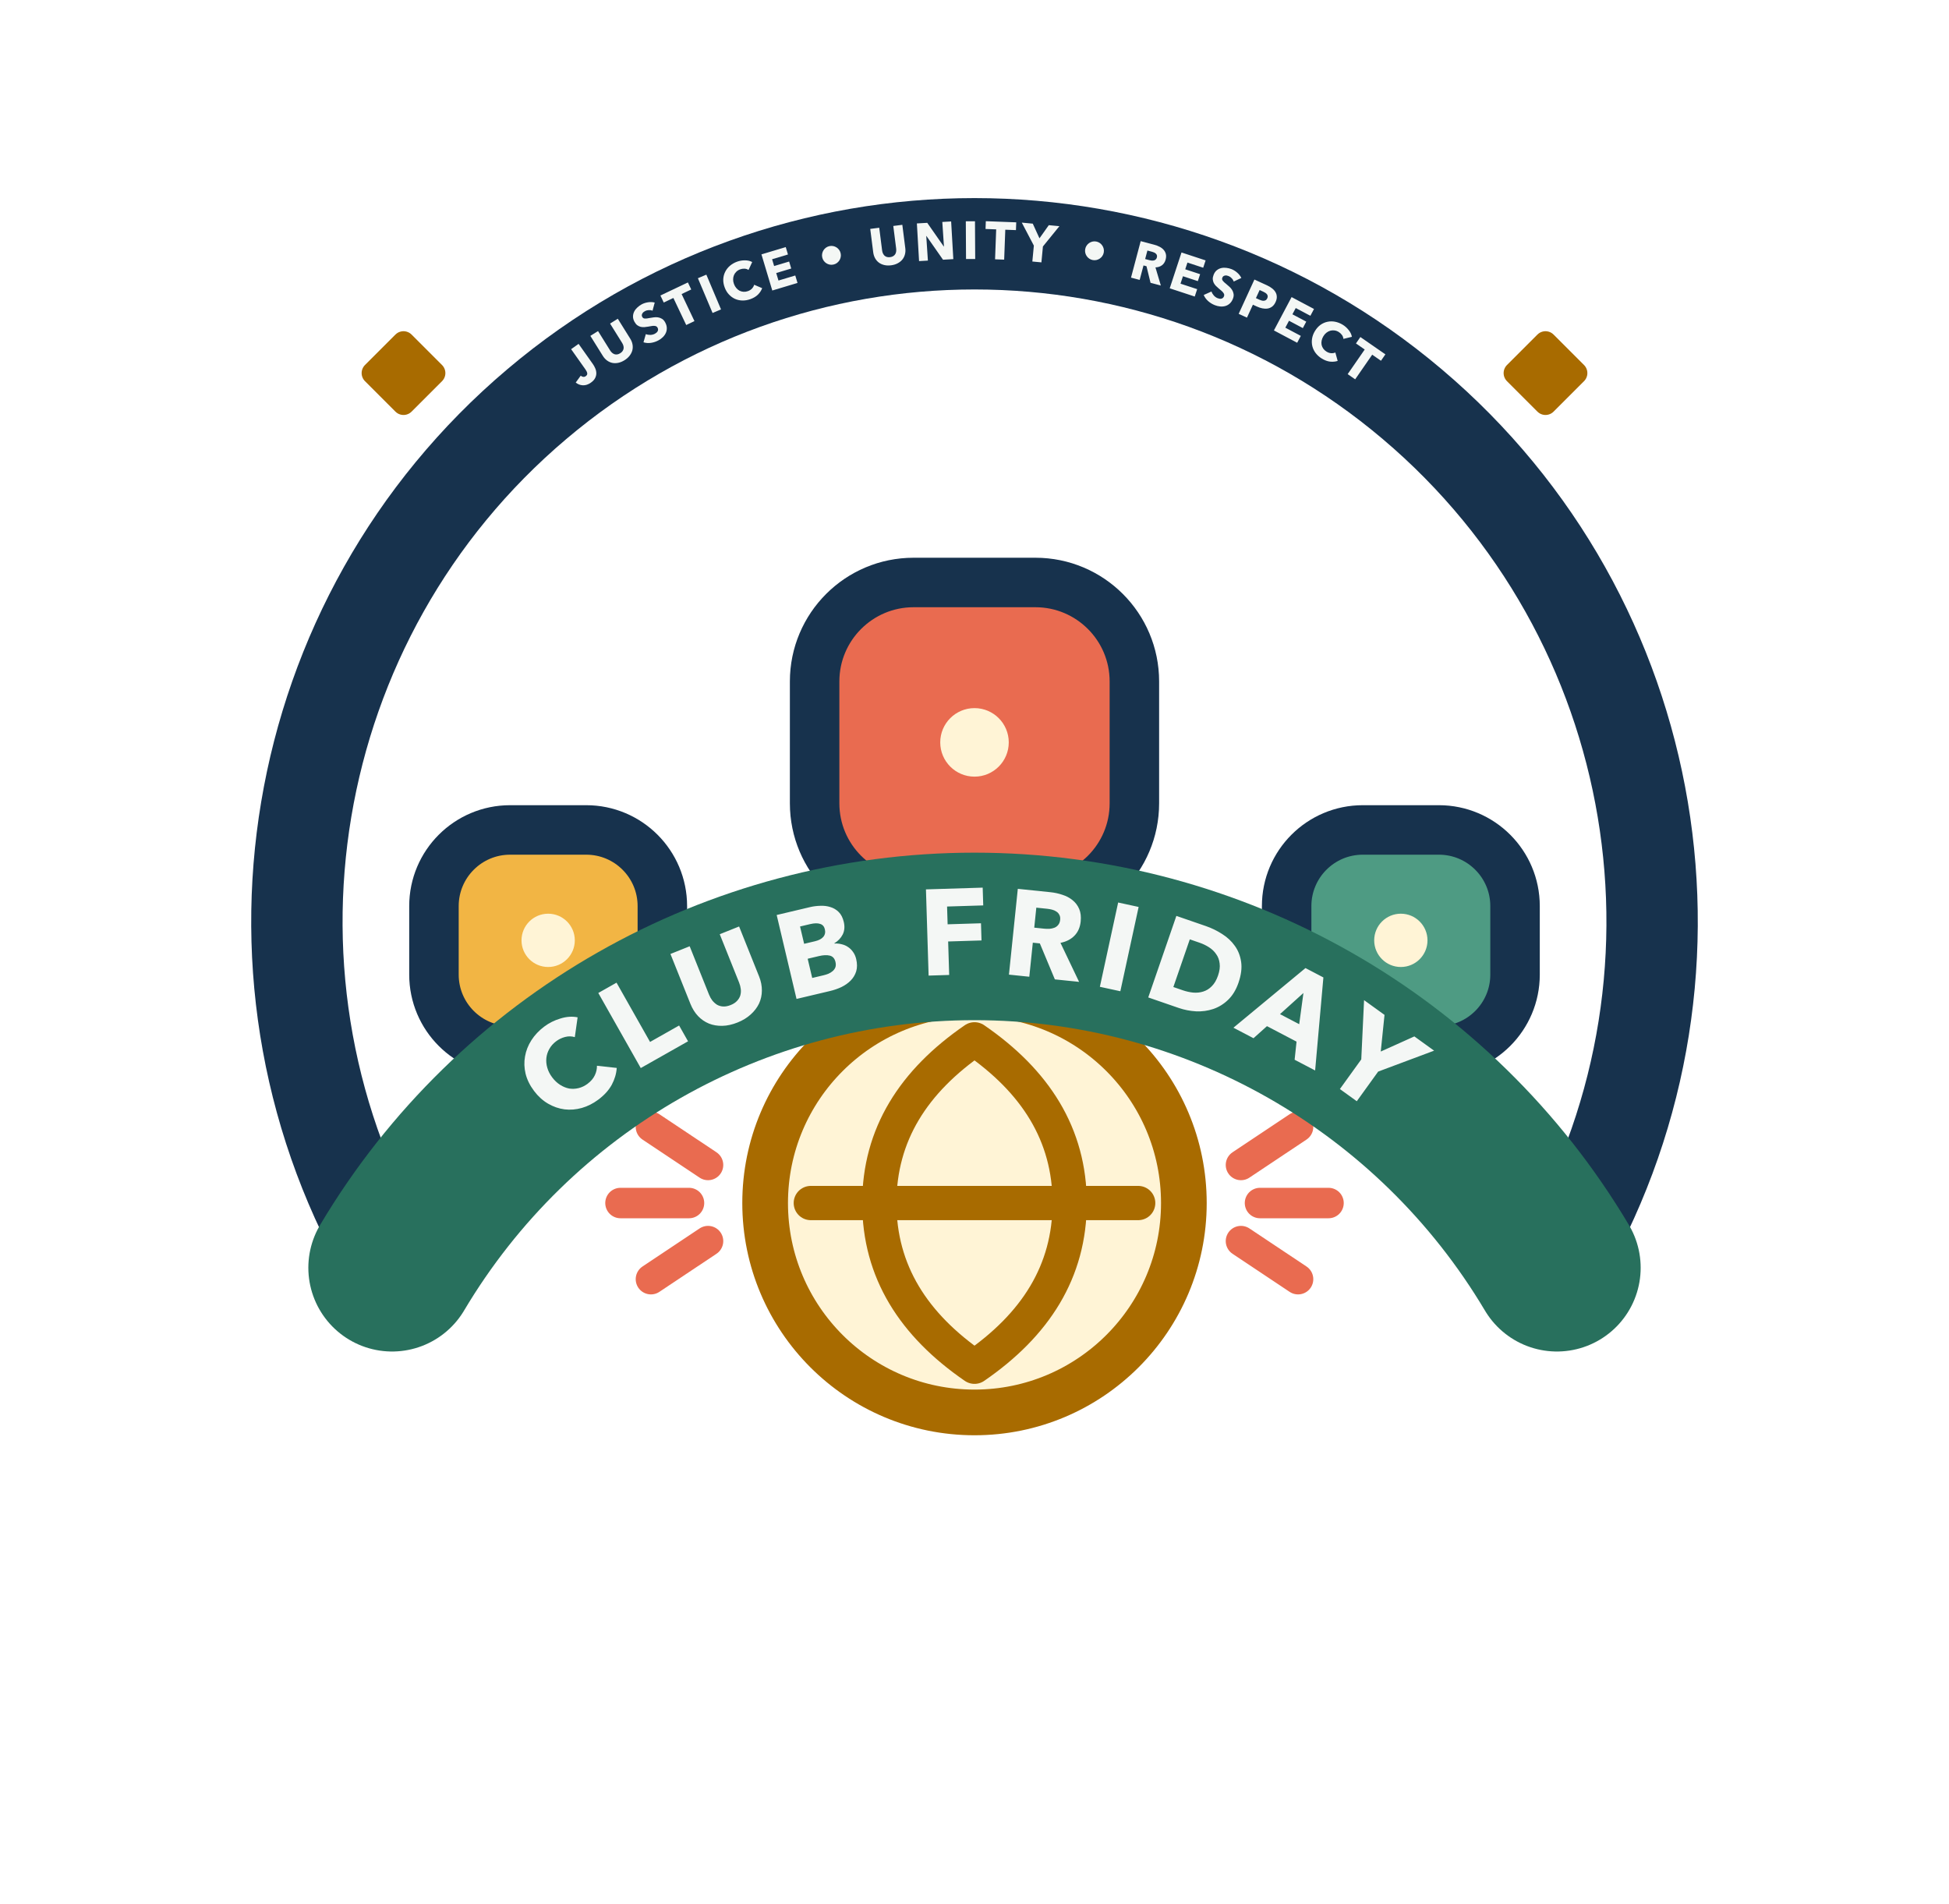
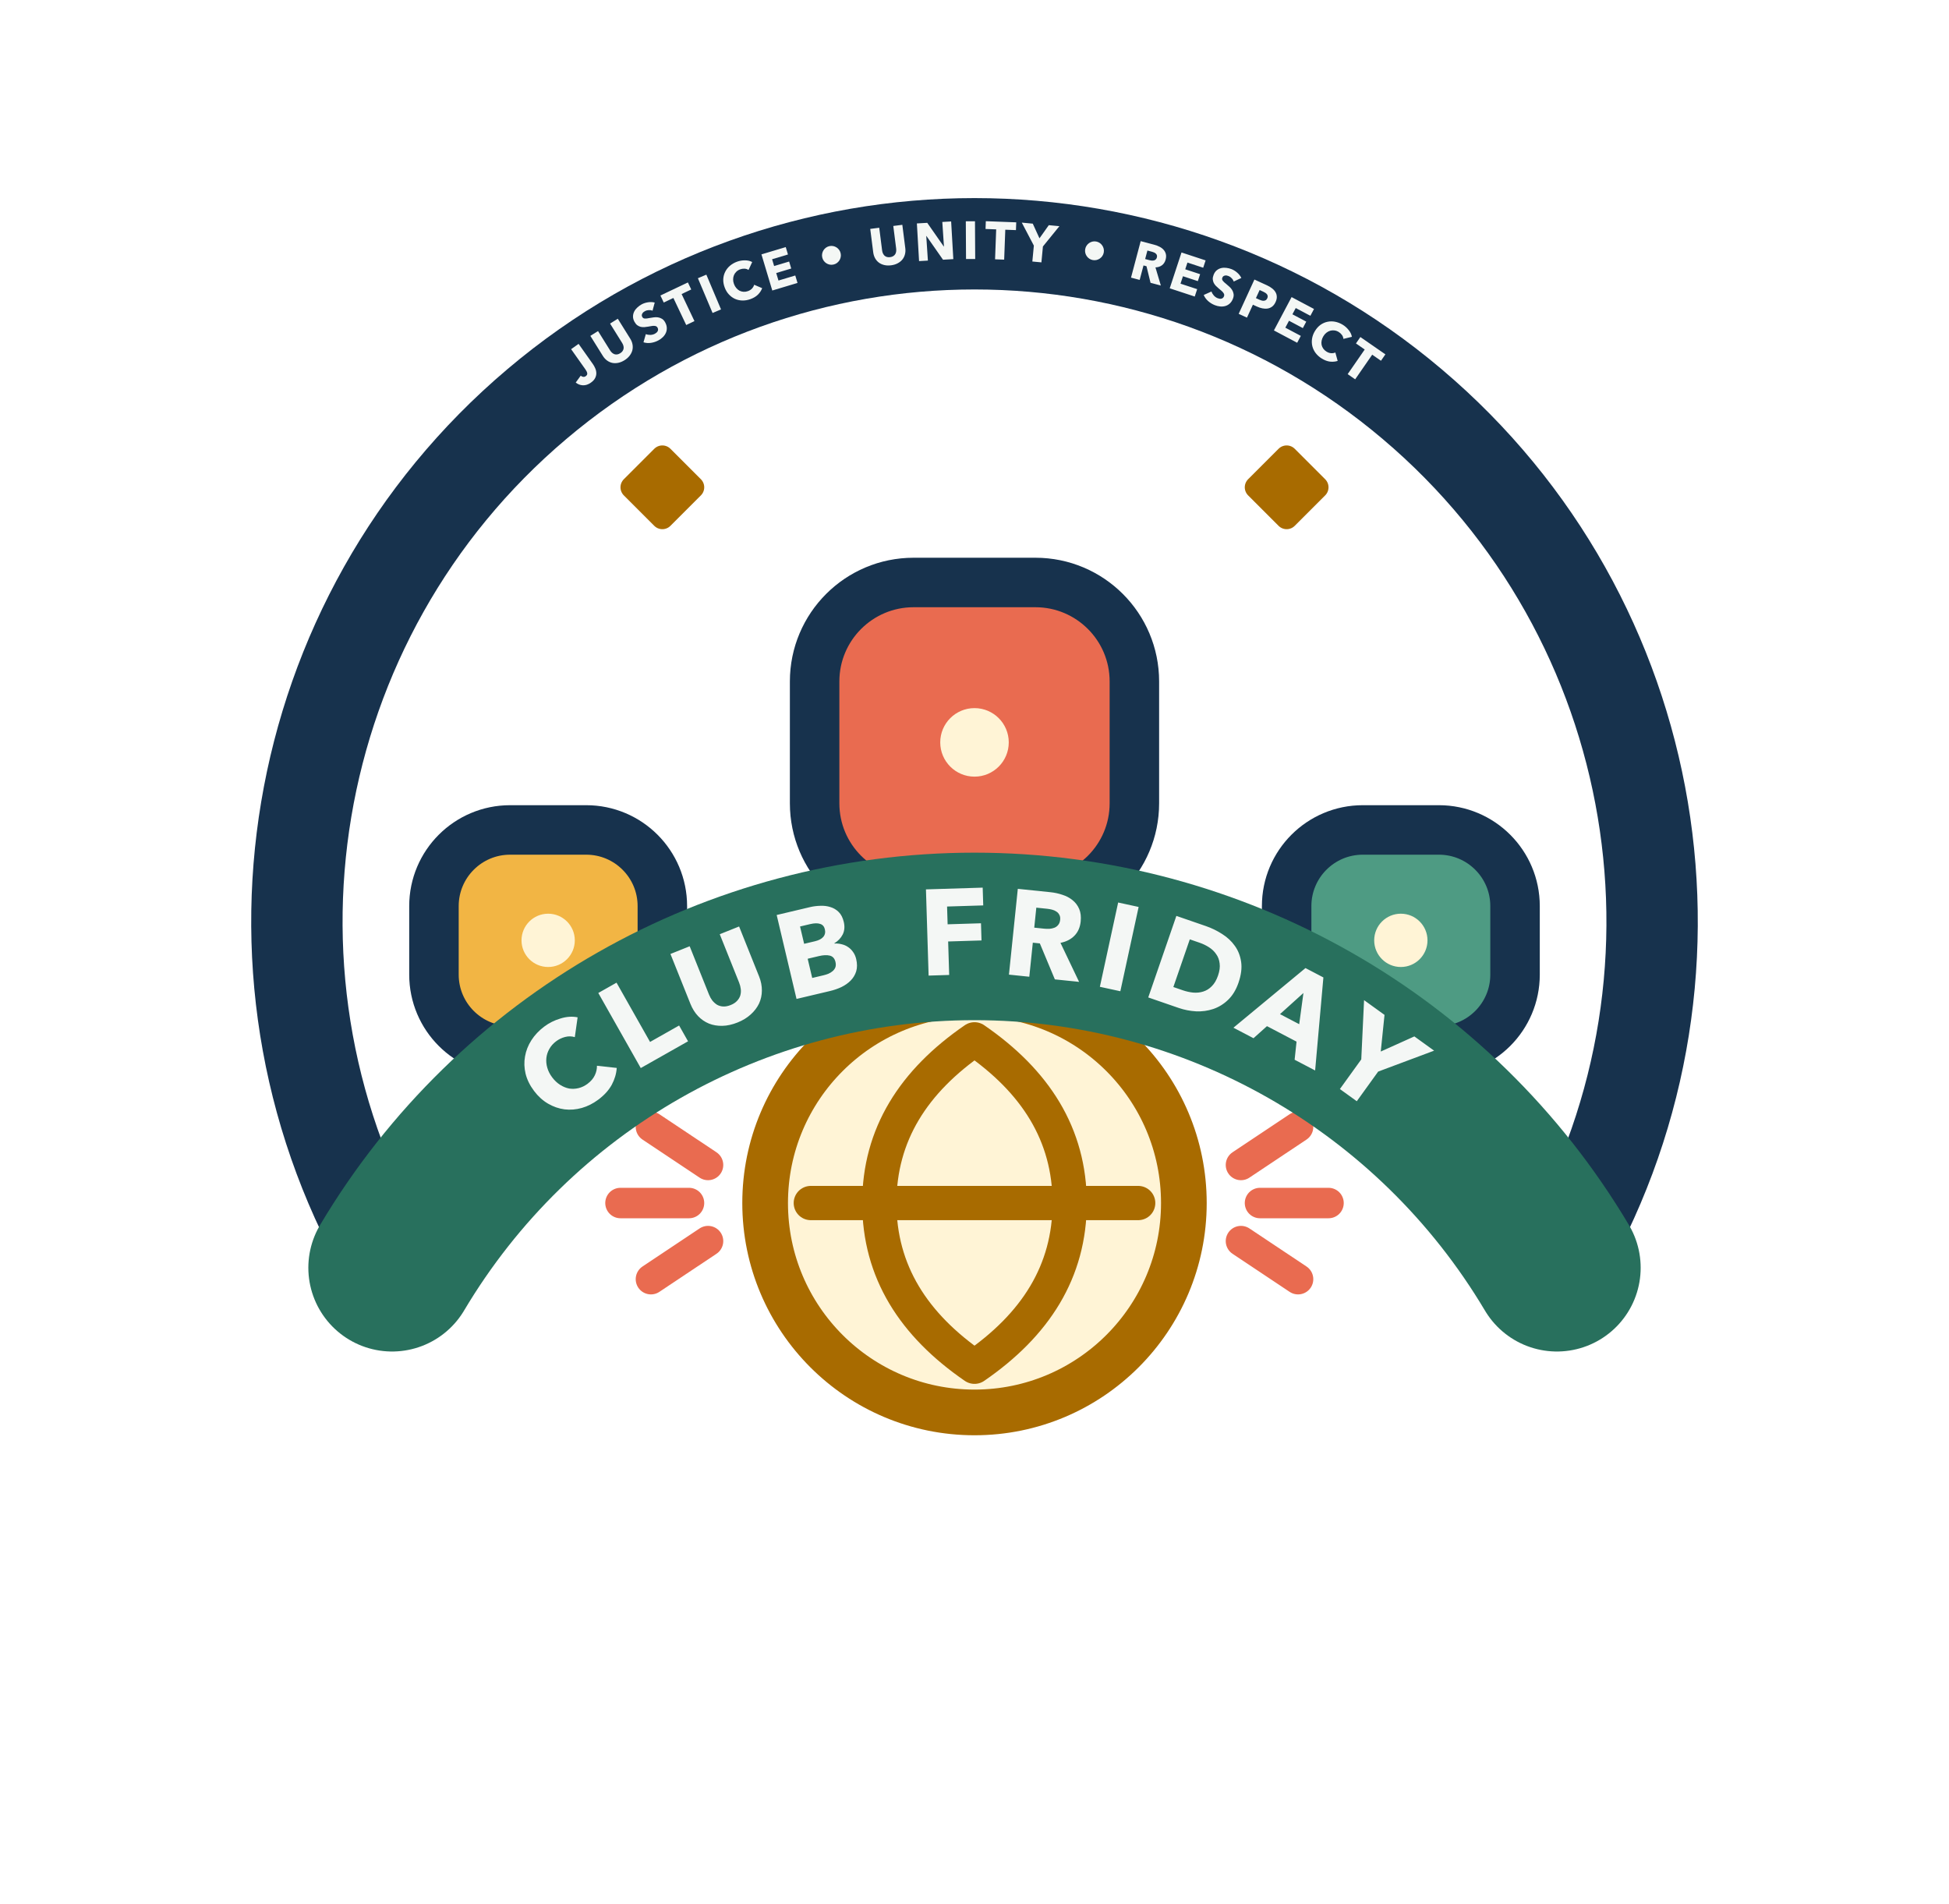
<svg xmlns="http://www.w3.org/2000/svg" viewBox="0 0 512 500" role="img" aria-labelledby="title desc" version="1.1" id="svg14">
  <g stroke="#17324D" stroke-width="13" stroke-linecap="round" stroke-linejoin="round" id="g7">
    <path fill="none" stroke="#17324D" d="M103 333a178 178 0 1 1 306 0" id="path1" />
    <g id="younger-member" aria-label="younger-member">
      <rect x="114" y="218" width="60" height="58" rx="20" fill="#F2B544" stroke="#17324D" id="rect1" />
      <circle cx="144" cy="247" r="7" fill="#FFF4D6" stroke="none" id="circle1" />
    </g>
    <g id="adult-member" aria-label="adult-member">
      <rect x="214" y="153" width="84" height="84" rx="26" fill="#E96B50" stroke="#17324D" id="rect2" />
      <circle cx="256" cy="195" r="9" fill="#FFF4D6" stroke="none" id="circle2" />
    </g>
    <g id="older-member" aria-label="older-member">
      <rect x="338" y="218" width="60" height="58" rx="20" fill="#4E9B83" stroke="#17324D" id="rect3" />
      <circle cx="368" cy="247" r="7" fill="#FFF4D6" stroke="none" id="circle3" />
    </g>
    <circle cx="256" cy="316" r="55" fill="#FFF4D6" stroke="#A86B00" stroke-width="12" id="circle4" />
    <path fill="none" stroke="#A86B00" stroke-width="9" d="M256 273c-16 11-25 25-25 43s9 32 25 43m0-86c16 11 25 25 25 43s-9 32-25 43m-43-43h86" id="path4" />
    <path fill="none" stroke="#E96B50" stroke-width="8" d="M181 316h-18M186 306l-15-10M186 326l-15 10M331 316h18M326 306l15-10M326 326l15 10" id="path5" />
-     <path fill="#A86B00" stroke="#A86B00" stroke-width="6" d="m106 90 8 8-8 8-8-8z" id="path6" />
-     <path fill="#A86B00" stroke="#A86B00" stroke-width="6" d="m406 90 8 8-8 8-8-8z" id="path7" />
+     <path fill="#A86B00" stroke="#A86B00" stroke-width="6" d="m174 120 8 8-8 8-8-8z" id="path6" />
+     <path fill="#A86B00" stroke="#A86B00" stroke-width="6" d="m338 120 8 8-8 8-8-8z" id="path7" />
  </g>
  <defs id="defs7">
    <path id="motto-arc" d="M103 333a178 178 0 1 1 306 0" />
    <path id="name-arc" d="M103 333a178 178 0 0 1 306 0" />
  </defs>
  <path d="M103 333a178 178 0 1 1 306 0" fill="none" stroke="#17324D" stroke-width="24" stroke-linecap="round" id="path8" />
  <path d="M103 333a178 178 0 0 1 306 0" fill="none" stroke="#28705D" stroke-width="44" stroke-linecap="round" id="path9" />
  <g font-family="Avenir Next, Trebuchet MS, Arial, sans-serif" text-anchor="middle" id="g14">
    <g id="text13" style="font-weight:700;font-size:14px;letter-spacing:1.5" aria-label="JUSTICE•UNITY•RESPECT">
      <path style="fill:#f4f7f5" d="m 155.767,95.652 q 0.34,0.48 0.597,1.087 0.269,0.598 0.287,1.254 0.022,0.636 -0.302,1.294 -0.312,0.65 -1.135,1.232 -1.029,0.728 -2.086,0.687 -1.066,-0.052 -1.885,-0.724 l 1.313,-1.804 q 0.306,0.263 0.65,0.312 0.355,0.041 0.663,-0.178 0.48,-0.34 0.394,-0.776 -0.074,-0.445 -0.455,-0.982 l -3.777,-5.337 1.966,-1.391 3.769,5.325 z m 9.796,-6.688 q 0.474,0.76 0.605,1.553 0.136,0.773 -0.058,1.521 -0.201,0.736 -0.723,1.408 -0.51,0.664 -1.329,1.175 -0.832,0.519 -1.652,0.684 -0.821,0.165 -1.558,0.015 -0.745,-0.163 -1.379,-0.625 -0.642,-0.474 -1.116,-1.234 l -3.267,-5.239 2.02,-1.259 3.163,5.073 q 0.215,0.345 0.491,0.602 0.288,0.25 0.621,0.388 0.338,0.119 0.724,0.076 0.398,-0.05 0.825,-0.317 0.428,-0.267 0.636,-0.594 0.22,-0.335 0.262,-0.691 0.035,-0.368 -0.075,-0.729 -0.109,-0.361 -0.324,-0.705 l -3.163,-5.073 2.031,-1.267 3.267,5.239 z m 5.857,-7.349 q -0.458,-0.198 -1.008,-0.154 -0.544,0.025 -0.95,0.245 -0.209,0.114 -0.411,0.271 -0.189,0.15 -0.301,0.355 -0.119,0.192 -0.148,0.431 -0.024,0.22 0.116,0.478 0.12,0.221 0.287,0.322 0.179,0.094 0.411,0.111 0.245,0.011 0.544,-0.025 0.293,-0.047 0.654,-0.116 0.523,-0.093 1.103,-0.169 0.573,-0.088 1.127,-0.007 0.554,0.082 1.053,0.384 0.492,0.29 0.846,0.942 0.407,0.751 0.425,1.458 0.023,0.688 -0.251,1.299 -0.274,0.611 -0.783,1.11 -0.509,0.5 -1.149,0.847 -0.935,0.508 -1.982,0.662 -1.054,0.142 -1.96,-0.147 l 0.616,-2.151 q 0.534,0.22 1.197,0.21 0.669,-0.029 1.186,-0.309 0.234,-0.127 0.429,-0.296 0.195,-0.169 0.295,-0.367 0.112,-0.204 0.11,-0.442 -0.002,-0.238 -0.142,-0.496 -0.134,-0.246 -0.35,-0.352 -0.217,-0.105 -0.524,-0.114 -0.302,-0.027 -0.706,0.049 -0.399,0.057 -0.903,0.156 -0.492,0.092 -0.998,0.128 -0.494,0.029 -0.967,-0.08 -0.468,-0.128 -0.885,-0.427 -0.412,-0.318 -0.732,-0.909 -0.394,-0.726 -0.379,-1.403 0.015,-0.677 0.314,-1.27 0.299,-0.593 0.822,-1.068 0.516,-0.487 1.131,-0.821 0.738,-0.401 1.648,-0.544 0.922,-0.15 1.788,0.065 z m 7.638,-4.377 3.375,7.107 -2.163,1.027 -3.375,-7.107 -2.529,1.201 -0.877,-1.846 7.221,-3.43 0.877,1.846 z m 8.136,4.973 -3.856,-9.131 2.218,-0.937 3.856,9.131 z M 200.224,75.696 q -0.358,0.936 -1.11,1.689 -0.758,0.74 -1.941,1.174 -1.078,0.395 -2.128,0.377 -1.037,-0.022 -1.944,-0.421 -0.911,-0.412 -1.625,-1.179 -0.714,-0.767 -1.113,-1.858 -0.41,-1.117 -0.361,-2.164 0.062,-1.052 0.514,-1.933 0.447,-0.895 1.242,-1.574 0.795,-0.679 1.86,-1.069 0.986,-0.361 2.062,-0.353 1.085,-0.01 1.922,0.444 l -0.966,2.084 q -0.474,-0.318 -1.064,-0.341 -0.59,-0.022 -1.129,0.175 -0.592,0.217 -1.009,0.623 -0.409,0.389 -0.624,0.9 -0.215,0.511 -0.22,1.109 -0.009,0.585 0.217,1.203 0.231,0.631 0.621,1.084 0.39,0.454 0.871,0.709 0.49,0.238 1.053,0.27 0.563,0.032 1.142,-0.18 0.67,-0.246 1.074,-0.692 0.403,-0.446 0.551,-0.977 l 2.104,0.899 z m 2.656,0.613 -2.85,-9.493 6.383,-1.916 0.584,1.944 -4.17,1.252 0.535,1.783 3.942,-1.183 0.551,1.837 -3.942,1.183 0.592,1.971 4.412,-1.324 0.588,1.958 z" id="path14" />
      <path style="fill:#f4f7f5" d="m 220.84,66.548 q 0.109,0.506 0.011,0.986 -0.098,0.479 -0.355,0.878 -0.258,0.399 -0.655,0.685 -0.397,0.286 -0.903,0.395 -0.506,0.109 -0.986,0.011 -0.479,-0.098 -0.878,-0.355 -0.399,-0.258 -0.685,-0.655 -0.286,-0.397 -0.395,-0.903 -0.109,-0.506 -0.011,-0.986 0.098,-0.479 0.355,-0.878 0.258,-0.399 0.655,-0.685 0.397,-0.286 0.903,-0.395 0.506,-0.109 0.986,-0.011 0.479,0.098 0.878,0.355 0.399,0.258 0.685,0.655 0.286,0.397 0.395,0.903 z" id="path15" />
      <path style="fill:#f4f7f5" d="m 237.819,65.176 q 0.113,0.889 -0.099,1.664 -0.2,0.759 -0.688,1.358 -0.49,0.584 -1.245,0.977 -0.741,0.39 -1.699,0.512 -0.972,0.124 -1.787,-0.069 -0.815,-0.193 -1.422,-0.638 -0.609,-0.459 -0.992,-1.144 -0.385,-0.699 -0.498,-1.588 l -0.778,-6.125 2.361,-0.3 0.754,5.93 q 0.051,0.403 0.194,0.752 0.157,0.347 0.402,0.612 0.258,0.25 0.626,0.372 0.382,0.121 0.882,0.057 0.5,-0.064 0.826,-0.274 0.34,-0.213 0.527,-0.519 0.185,-0.32 0.236,-0.693 0.051,-0.373 1.6e-4,-0.776 l -0.754,-5.93 2.375,-0.302 0.778,6.125 z m 9.907,3.044 -4.358,-6.24 -0.042,0.002 0.431,6.468 -2.32,0.134 -0.573,-9.895 2.725,-0.158 4.343,6.227 0.042,-0.002 -0.43,-6.454 2.32,-0.134 0.573,9.895 z m 6.05,-0.178 -0.058,-9.912 2.408,-0.014 0.058,9.912 z m 10.313,-7.703 -0.295,7.862 -2.392,-0.09 0.295,-7.862 -2.798,-0.105 0.076,-2.043 7.988,0.299 -0.076,2.043 z m 9.886,4.398 -0.397,4.181 -2.383,-0.226 0.397,-4.181 -3.168,-6.038 2.885,0.274 1.758,3.851 2.451,-3.452 2.787,0.264 z" id="path16" />
      <path style="fill:#f4f7f5" d="m 289.958,66.311 q -0.091,0.51 -0.363,0.916 -0.272,0.406 -0.662,0.678 -0.39,0.272 -0.865,0.386 -0.476,0.114 -0.985,0.023 -0.51,-0.091 -0.916,-0.363 -0.406,-0.272 -0.678,-0.662 -0.272,-0.39 -0.386,-0.865 -0.114,-0.476 -0.023,-0.985 0.091,-0.51 0.363,-0.916 0.272,-0.406 0.662,-0.678 0.39,-0.272 0.865,-0.386 0.476,-0.114 0.985,-0.023 0.51,0.091 0.916,0.363 0.406,0.272 0.678,0.662 0.272,0.39 0.386,0.865 0.114,0.476 0.023,0.985 z" id="path17" />
      <path style="fill:#f4f7f5" d="m 302.245,74.283 -1.062,-4.352 -0.785,-0.208 -1.009,3.802 -2.273,-0.603 2.542,-9.581 3.654,0.969 q 0.69,0.183 1.3,0.504 0.627,0.311 1.052,0.786 0.438,0.478 0.602,1.116 0.164,0.637 -0.055,1.463 -0.258,0.974 -0.962,1.497 -0.704,0.523 -1.713,0.56 l 1.416,4.764 z m 1.668,-6.669 q 0.09,-0.338 -0.005,-0.581 -0.078,-0.252 -0.279,-0.422 -0.184,-0.179 -0.458,-0.295 -0.26,-0.112 -0.517,-0.181 l -1.231,-0.327 -0.592,2.233 1.096,0.291 q 0.284,0.075 0.593,0.114 0.312,0.025 0.588,-0.032 0.276,-0.057 0.486,-0.248 0.223,-0.187 0.32,-0.552 z m 3.372,8.118 3.096,-9.416 6.331,2.082 -0.634,1.928 -4.136,-1.36 -0.582,1.769 3.91,1.286 -0.599,1.822 -3.91,-1.286 -0.643,1.955 4.376,1.439 -0.638,1.942 z m 16.807,-1.778 q -0.144,-0.477 -0.531,-0.87 -0.369,-0.4 -0.8,-0.569 -0.222,-0.087 -0.472,-0.14 -0.237,-0.048 -0.465,-0.002 -0.223,0.033 -0.425,0.164 -0.184,0.124 -0.291,0.397 -0.092,0.235 -0.062,0.427 0.043,0.197 0.18,0.386 0.15,0.194 0.369,0.4 0.225,0.193 0.51,0.425 0.408,0.34 0.84,0.735 0.437,0.382 0.732,0.858 0.295,0.476 0.385,1.053 0.095,0.563 -0.175,1.254 -0.311,0.795 -0.841,1.264 -0.511,0.461 -1.155,0.645 -0.643,0.184 -1.354,0.116 -0.71,-0.068 -1.388,-0.333 -0.991,-0.388 -1.784,-1.089 -0.788,-0.714 -1.15,-1.593 l 2.042,-0.914 q 0.176,0.55 0.611,1.051 0.453,0.493 1.001,0.708 0.248,0.097 0.503,0.137 0.255,0.04 0.47,-0.011 0.228,-0.046 0.409,-0.201 0.181,-0.155 0.288,-0.428 0.102,-0.261 0.043,-0.494 -0.059,-0.234 -0.25,-0.474 -0.173,-0.248 -0.492,-0.509 -0.301,-0.268 -0.701,-0.59 -0.387,-0.317 -0.741,-0.681 -0.341,-0.359 -0.562,-0.791 -0.203,-0.44 -0.244,-0.952 -0.022,-0.52 0.223,-1.146 0.301,-0.769 0.828,-1.194 0.527,-0.425 1.173,-0.578 0.646,-0.153 1.346,-0.059 0.705,0.081 1.357,0.336 0.782,0.306 1.478,0.91 0.709,0.608 1.102,1.409 z m 11.002,5.381 q -0.362,0.789 -0.906,1.202 -0.538,0.4 -1.186,0.503 -0.648,0.103 -1.367,-0.042 -0.719,-0.145 -1.419,-0.466 l -1.082,-0.496 -1.558,3.398 -2.176,-0.998 4.133,-9.009 3.309,1.518 q 0.738,0.339 1.304,0.783 0.585,0.438 0.904,0.984 0.338,0.54 0.36,1.197 0.041,0.65 -0.315,1.426 z m -2.182,-0.985 q 0.146,-0.318 0.112,-0.58 -0.034,-0.262 -0.198,-0.476 -0.164,-0.214 -0.426,-0.38 -0.25,-0.161 -0.542,-0.295 l -0.954,-0.438 -0.975,2.125 0.916,0.42 q 0.305,0.14 0.609,0.218 0.303,0.078 0.578,0.049 0.287,-0.022 0.508,-0.167 0.226,-0.158 0.372,-0.476 z m 1.744,8.444 4.643,-8.757 5.888,3.122 -0.951,1.793 -3.847,-2.04 -0.872,1.645 3.636,1.928 -0.898,1.695 -3.636,-1.928 -0.964,1.818 4.069,2.158 -0.957,1.806 z m 16.749,8.008 q -0.955,0.303 -2.013,0.184 -1.051,-0.132 -2.127,-0.787 -0.981,-0.597 -1.621,-1.43 -0.628,-0.825 -0.882,-1.783 -0.246,-0.969 -0.09,-2.005 0.156,-1.036 0.76,-2.029 0.619,-1.016 1.468,-1.63 0.861,-0.607 1.832,-0.802 0.979,-0.207 2.005,-0.009 1.026,0.199 1.995,0.789 0.897,0.546 1.561,1.393 0.684,0.842 0.85,1.78 l -2.232,0.542 q -0.047,-0.569 -0.397,-1.045 -0.35,-0.475 -0.84,-0.774 -0.538,-0.328 -1.116,-0.401 -0.559,-0.078 -1.093,0.072 -0.534,0.15 -1.005,0.519 -0.463,0.357 -0.806,0.919 -0.349,0.574 -0.461,1.161 -0.112,0.588 -0.012,1.124 0.119,0.531 0.445,0.992 0.326,0.461 0.852,0.781 0.61,0.371 1.21,0.409 0.6,0.038 1.108,-0.178 l 0.607,2.206 z m 9.073,-1.636 -4.477,6.47 -1.969,-1.362 4.477,-6.47 -2.302,-1.593 1.163,-1.681 6.573,4.549 -1.163,1.681 z" id="path18" />
    </g>
    <path d="m 162.018,280.513 q -0.163,2.285 -1.312,4.431 -1.168,2.12 -3.47,3.851 -2.097,1.577 -4.406,2.234 -2.284,0.637 -4.531,0.365 -2.266,-0.298 -4.335,-1.504 -2.069,-1.207 -3.666,-3.329 -1.635,-2.174 -2.221,-4.496 -0.56,-2.342 -0.154,-4.569 0.387,-2.253 1.677,-4.265 1.29,-2.011 3.361,-3.57 1.918,-1.443 4.279,-2.137 2.367,-0.739 4.499,-0.301 l -0.735,5.198 q -1.249,-0.382 -2.554,-0.041 -1.305,0.341 -2.354,1.13 -1.151,0.866 -1.795,2.031 -0.638,1.121 -0.771,2.382 -0.133,1.261 0.253,2.572 0.367,1.286 1.271,2.488 0.923,1.227 2.076,1.962 1.153,0.734 2.376,0.976 1.229,0.197 2.483,-0.106 1.254,-0.303 2.379,-1.149 1.304,-0.981 1.891,-2.224 0.587,-1.242 0.56,-2.503 l 5.198,0.575 z m 6.308,0.032 -11.155,-19.72 4.791,-2.71 8.807,15.57 7.632,-4.317 2.348,4.15 z m 31.08,-24.088 q 0.761,1.901 0.738,3.737 -0.005,1.795 -0.742,3.399 -0.748,1.575 -2.192,2.877 -1.414,1.29 -3.464,2.111 -2.079,0.833 -3.993,0.875 -1.913,0.042 -3.512,-0.593 -1.611,-0.665 -2.853,-1.96 -1.254,-1.325 -2.016,-3.226 l -5.246,-13.101 5.05,-2.022 5.079,12.685 q 0.345,0.862 0.862,1.551 0.547,0.677 1.242,1.123 0.713,0.404 1.599,0.463 0.915,0.047 1.985,-0.381 1.069,-0.428 1.669,-1.082 0.63,-0.666 0.867,-1.45 0.226,-0.814 0.124,-1.67 -0.101,-0.856 -0.446,-1.717 l -5.079,-12.685 5.08,-2.034 5.246,13.101 z m 25.513,-4.548 q 0.427,1.806 0.006,3.221 -0.429,1.384 -1.436,2.411 -1.007,1.027 -2.451,1.731 -1.421,0.665 -3.009,1.041 l -8.782,2.077 -5.215,-22.048 8.782,-2.077 q 1.277,-0.302 2.682,-0.338 1.398,-0.068 2.643,0.329 1.237,0.365 2.18,1.293 0.943,0.928 1.341,2.609 0.435,1.837 -0.275,3.288 -0.717,1.419 -2.211,2.331 l 0.015,0.062 q 0.971,-0.065 1.884,0.179 0.937,0.206 1.683,0.72 0.777,0.507 1.326,1.298 0.58,0.784 0.838,1.873 z m -8.229,-7.82 q -0.265,-1.121 -1.255,-1.413 -0.966,-0.331 -2.648,0.067 l -2.616,0.619 1.075,4.547 2.865,-0.678 q 1.495,-0.354 2.164,-1.137 0.693,-0.822 0.414,-2.005 z m 2.786,8.581 q -0.324,-1.37 -1.477,-1.656 -1.153,-0.286 -2.866,0.119 l -2.958,0.7 1.193,5.045 2.99,-0.707 q 0.623,-0.147 1.255,-0.395 0.656,-0.287 1.119,-0.692 0.494,-0.413 0.719,-0.992 0.217,-0.61 0.026,-1.42 z m 29.319,-14.554 0.144,4.67 8.764,-0.27 0.139,4.51 -8.764,0.27 0.271,8.796 -5.405,0.167 -0.698,-22.645 14.905,-0.46 0.144,4.67 z m 28.316,19.137 -3.945,-9.448 -1.846,-0.191 -0.925,8.944 -5.348,-0.553 2.33,-22.536 8.594,0.888 q 1.623,0.168 3.115,0.676 1.527,0.48 2.654,1.4 1.159,0.924 1.756,2.305 0.597,1.381 0.396,3.322 -0.237,2.292 -1.64,3.723 -1.403,1.431 -3.668,1.873 l 4.892,10.253 z m 1.393,-15.652 q 0.082,-0.796 -0.219,-1.309 -0.266,-0.542 -0.78,-0.853 -0.48,-0.339 -1.138,-0.504 -0.627,-0.161 -1.232,-0.224 l -2.897,-0.299 -0.543,5.252 2.578,0.267 q 0.668,0.069 1.379,0.046 0.713,-0.055 1.316,-0.282 0.603,-0.227 1.009,-0.732 0.438,-0.502 0.527,-1.361 z m 10.43,17.601 4.804,-22.141 5.379,1.167 -4.804,22.141 z m 36.42,-1.078 q -0.97,2.813 -2.739,4.505 -1.728,1.672 -3.911,2.408 -2.143,0.716 -4.51,0.611 -2.357,-0.136 -4.565,-0.897 l -7.986,-2.755 7.387,-21.418 7.744,2.671 q 2.269,0.783 4.289,2.089 2.031,1.276 3.327,3.111 1.307,1.805 1.656,4.227 0.349,2.422 -0.694,5.447 z m -5.385,-1.857 q 0.626,-1.815 0.428,-3.204 -0.157,-1.408 -0.916,-2.448 -0.718,-1.06 -1.884,-1.801 -1.136,-0.73 -2.467,-1.189 l -2.571,-0.887 -4.32,12.524 2.45,0.845 q 1.392,0.48 2.766,0.616 1.416,0.116 2.634,-0.276 1.249,-0.382 2.241,-1.393 1.022,-1.001 1.638,-2.786 z m 20.127,22.094 0.503,-4.757 -7.768,-4.066 -3.537,3.169 -5.273,-2.76 18.926,-15.666 4.706,2.463 -2.17,24.436 z m 2.314,-17.534 -6.157,5.554 5.047,2.641 z m 19.631,20.647 -5.616,7.786 -4.438,-3.201 5.616,-7.786 0.735,-15.568 5.372,3.875 -0.986,9.626 8.824,-3.973 5.191,3.744 z" id="text14" style="font-weight:800;font-size:32px;letter-spacing:4;fill:#f4f7f5" aria-label="CLUB FRIDAY" />
  </g>
</svg>
